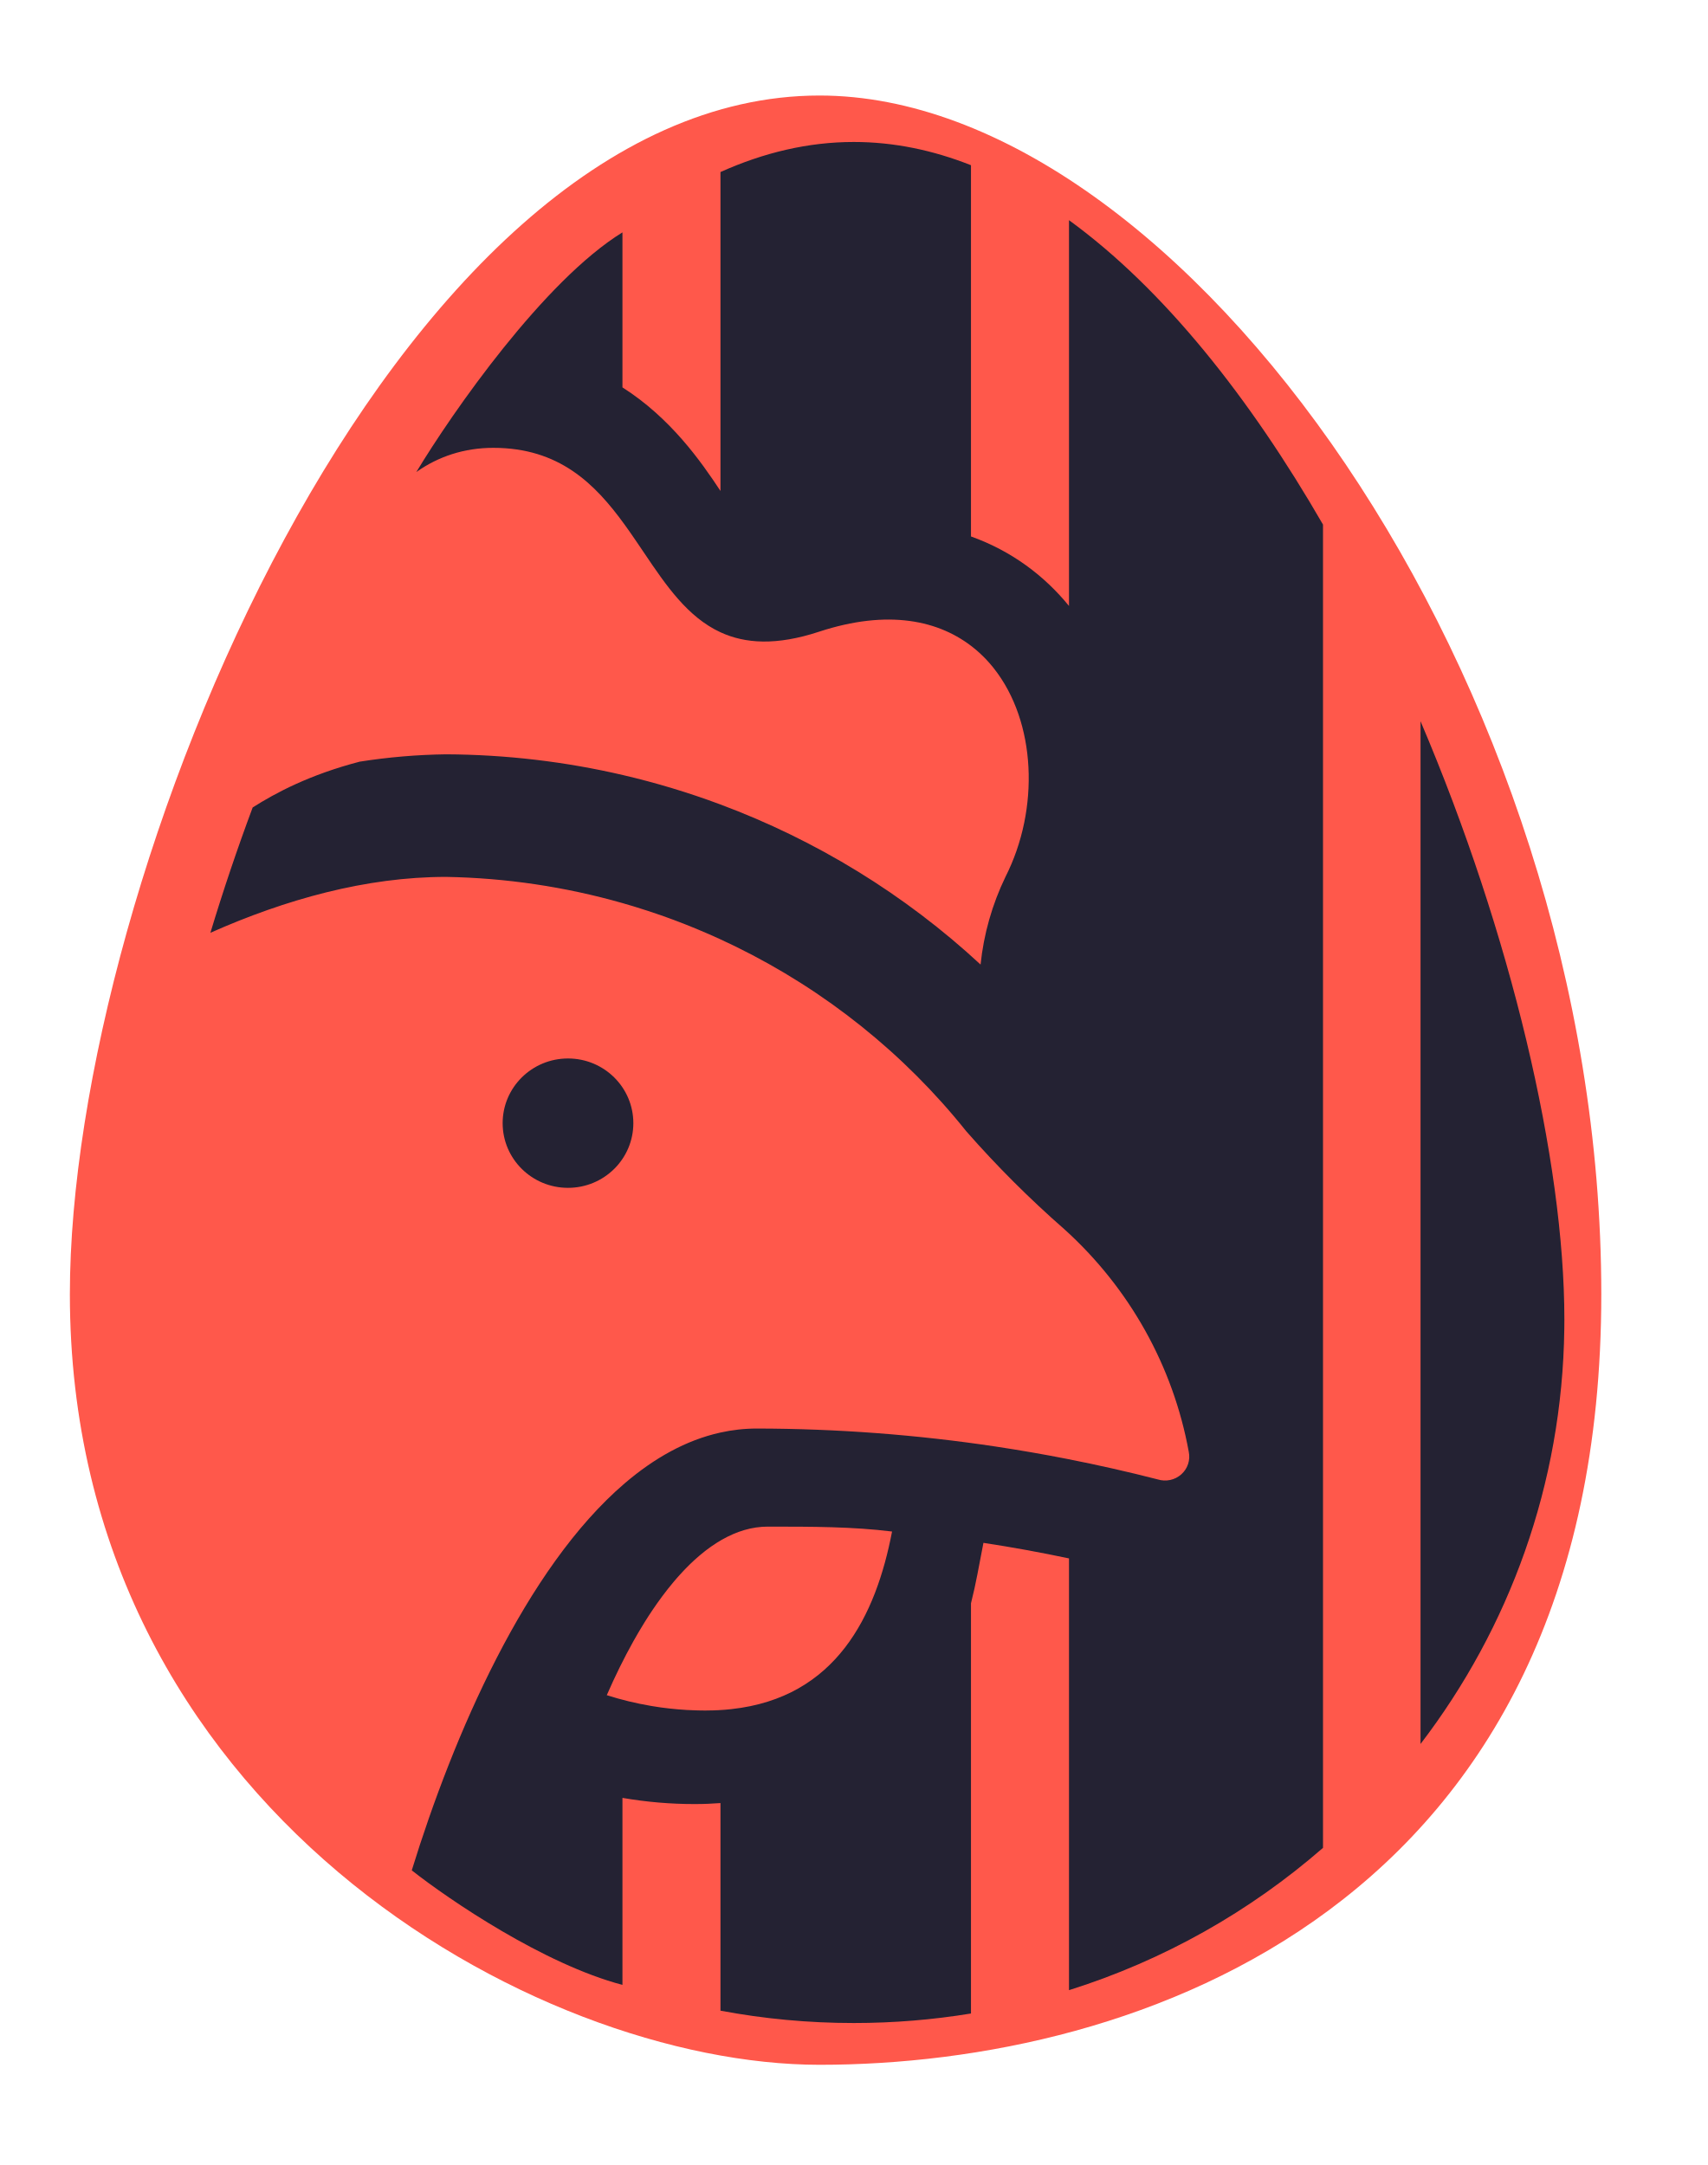
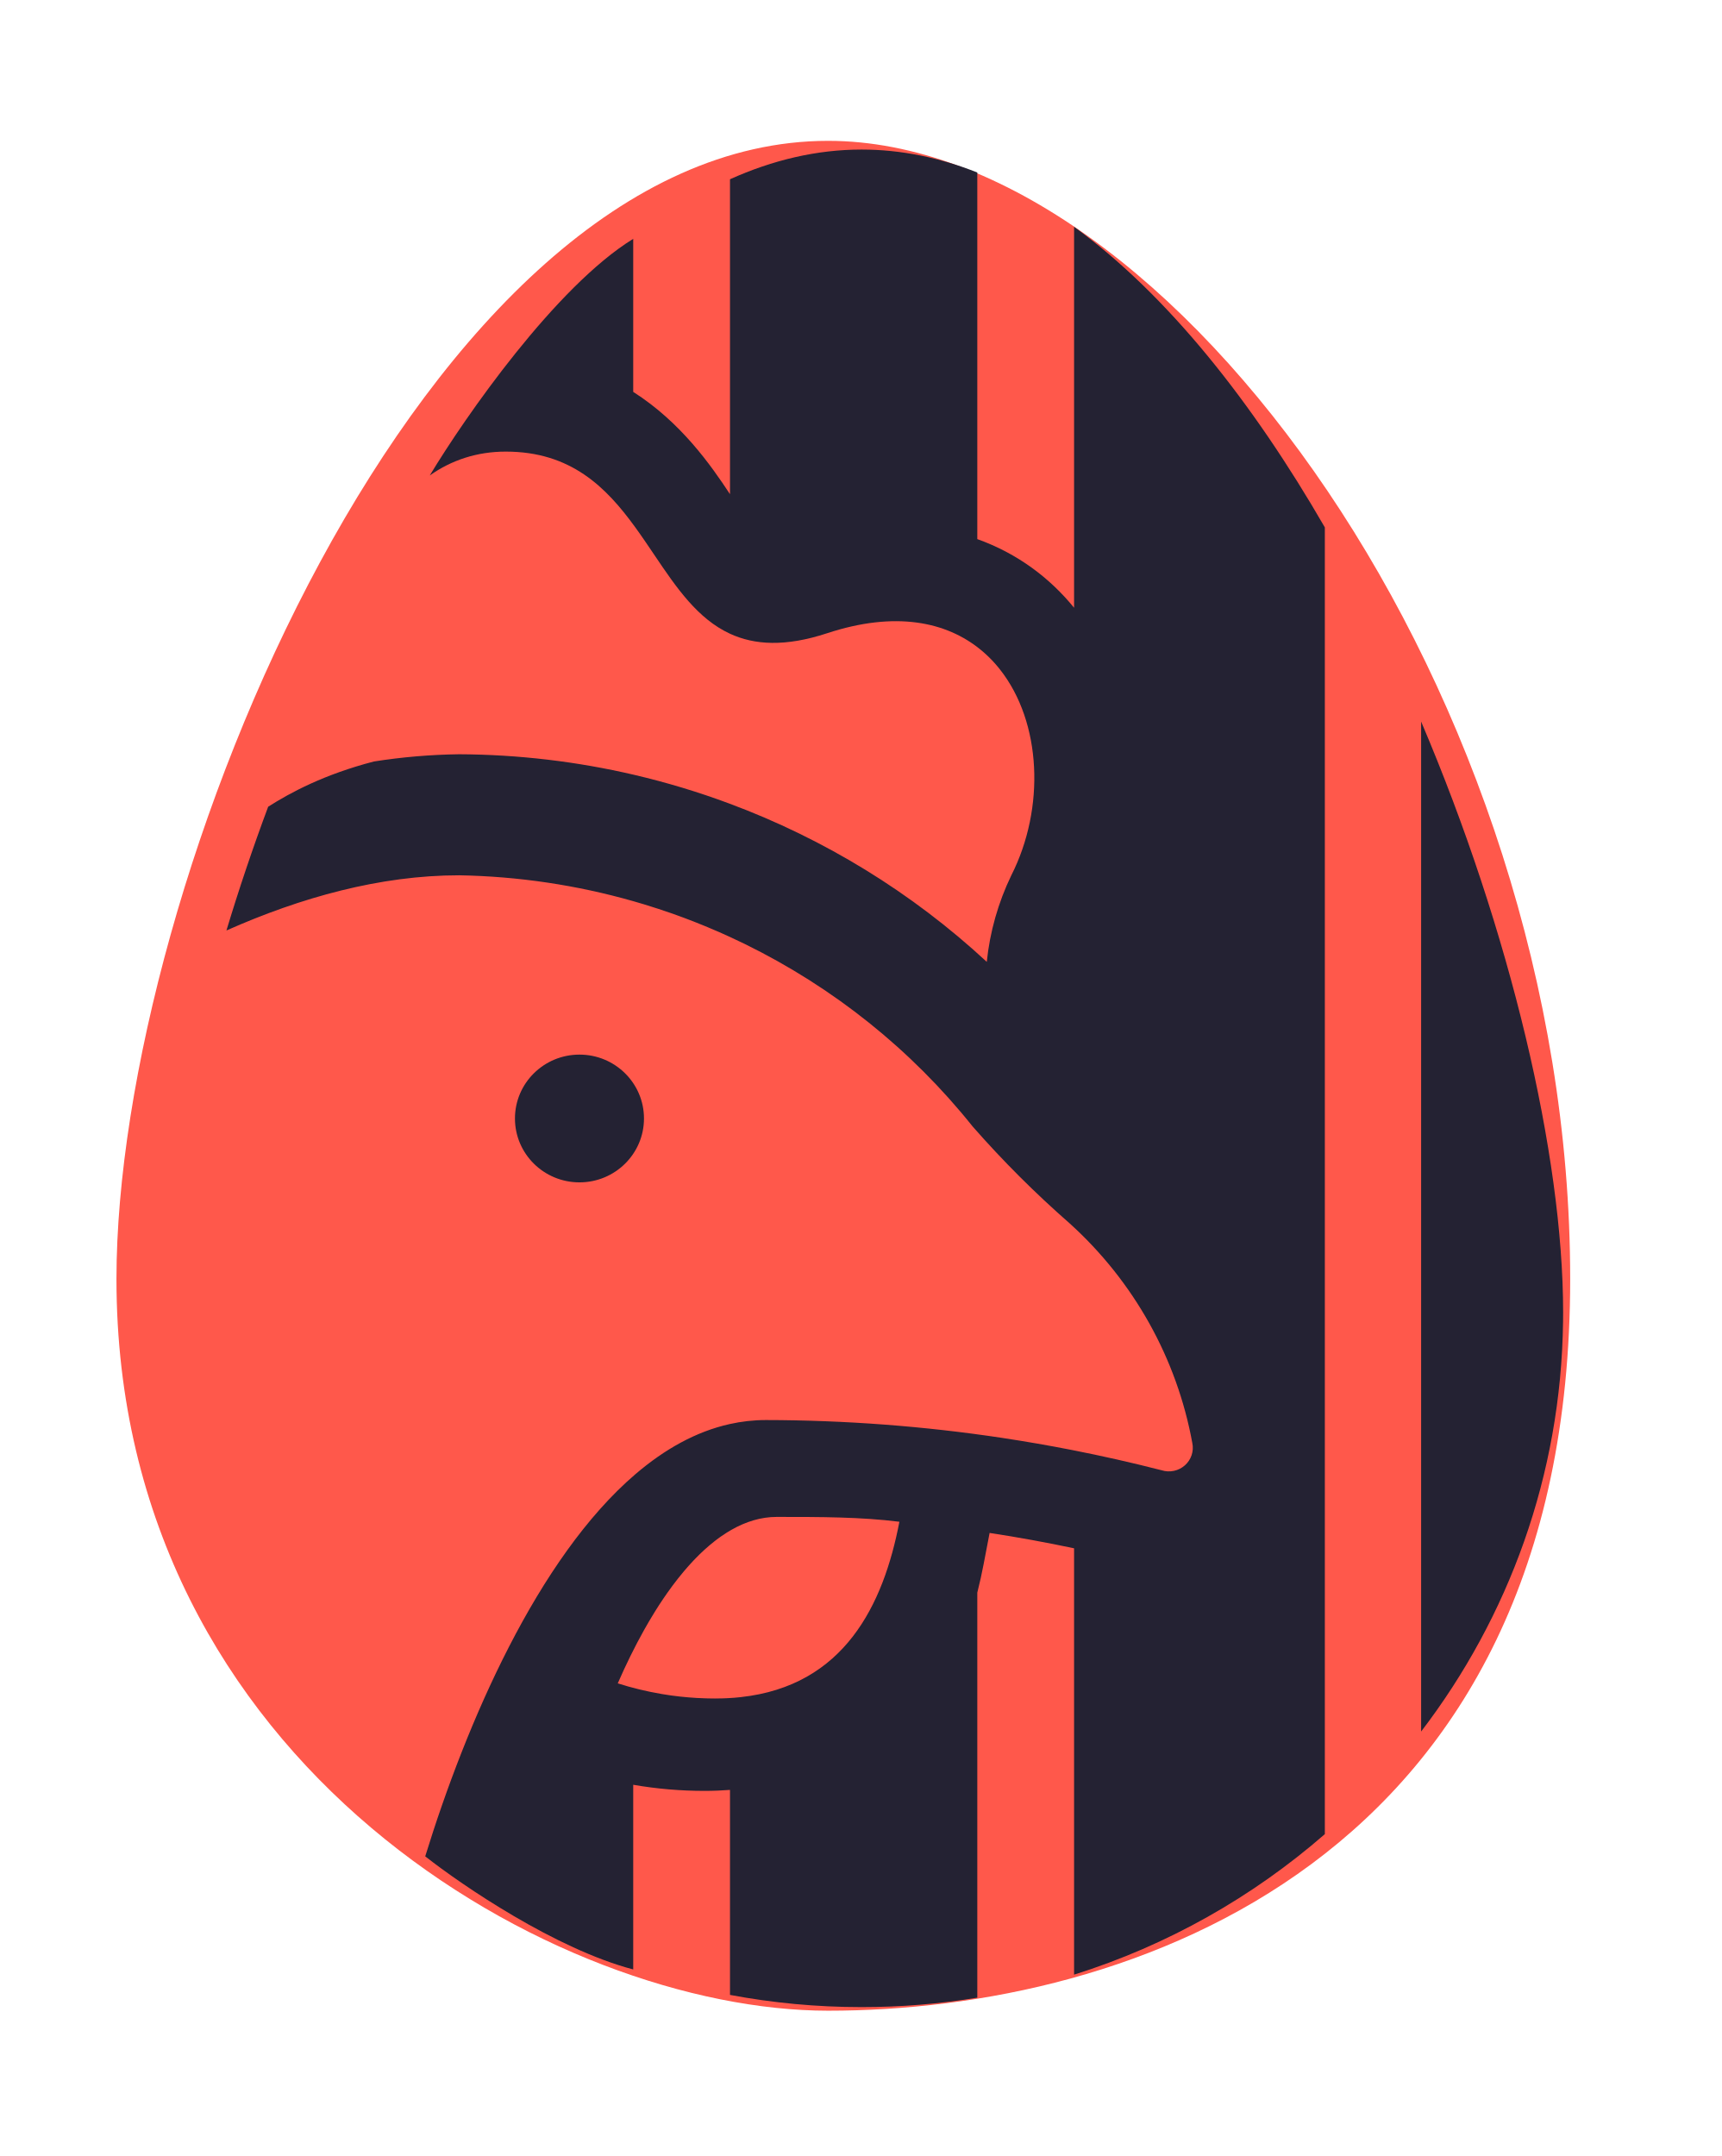
- <svg xmlns="http://www.w3.org/2000/svg" viewBox="63 59 97 123" fill="none">
+ <svg xmlns="http://www.w3.org/2000/svg" viewBox="60 56 103 129" fill="none">
  <path d="M109.555 64.427C130.032 64.427 153.961 97.576 153.961 132.526C153.961 167.476 127.502 176.307 109.555 176.307C93.428 176.307 66.969 161.714 66.969 132.526C66.969 108.931 85.271 64.427 109.555 64.427Z" fill="#FF584B" />
-   <path d="M111.499 67.066C108.911 67.066 106.38 67.671 103.926 68.774V86.893C102.824 85.222 101.1 82.753 98.358 81.008V72.202C93.903 74.944 88.697 82.421 86.65 85.817C87.896 84.934 89.373 84.443 91.023 84.443C94.763 84.443 96.798 86.482 98.479 88.803C98.565 88.922 98.65 89.04 98.734 89.16C98.79 89.241 98.847 89.322 98.903 89.403C98.967 89.496 99.031 89.589 99.095 89.682C99.262 89.928 99.429 90.174 99.594 90.418C100.846 92.278 102.07 94.064 103.924 94.92C105.331 95.57 107.101 95.687 109.523 94.89C113.427 93.607 116.37 94.218 118.355 95.847L118.367 95.856L118.367 95.857C118.378 95.865 118.388 95.874 118.398 95.882C118.456 95.931 118.513 95.98 118.569 96.03C118.59 96.049 118.612 96.068 118.633 96.087C118.686 96.135 118.738 96.184 118.789 96.234L118.806 96.25C118.82 96.264 118.834 96.277 118.848 96.291C118.904 96.346 118.959 96.402 119.014 96.459C119.025 96.472 119.037 96.484 119.048 96.496C119.171 96.628 119.289 96.764 119.403 96.904C119.411 96.914 119.419 96.925 119.428 96.936L119.461 96.978C121.856 100.011 122.074 104.952 120.114 108.819C119.357 110.387 118.879 112.072 118.701 113.799C114.383 109.798 109.342 106.722 103.895 104.694C102.106 104.027 100.272 103.474 98.406 103.038C95.132 102.274 91.756 101.871 88.34 101.855C86.696 101.877 85.056 102.016 83.433 102.272C80.586 103.013 78.648 104.05 77.353 104.874C76.466 107.251 75.664 109.636 74.952 111.994C79.221 110.098 83.79 108.819 88.34 108.819C91.741 108.878 95.109 109.381 98.358 110.307C98.396 110.318 98.435 110.33 98.473 110.341C98.498 110.348 98.523 110.355 98.548 110.363C98.683 110.402 98.819 110.441 98.954 110.482C99.034 110.507 99.115 110.532 99.195 110.557C99.344 110.603 99.493 110.651 99.642 110.699C99.667 110.707 99.691 110.714 99.716 110.722C99.748 110.732 99.779 110.742 99.811 110.752C100.02 110.821 100.229 110.891 100.436 110.964C100.451 110.969 100.466 110.973 100.481 110.978L100.844 111.107C100.888 111.123 100.932 111.139 100.976 111.155L101.052 111.183L101.118 111.207C101.165 111.224 101.213 111.242 101.261 111.259C101.454 111.331 101.647 111.405 101.84 111.48L101.916 111.511L101.978 111.535C102.151 111.603 102.323 111.673 102.495 111.744C102.541 111.763 102.586 111.782 102.632 111.801C102.813 111.876 102.993 111.953 103.173 112.031L103.217 112.05C103.235 112.057 103.253 112.065 103.27 112.072C103.483 112.166 103.695 112.261 103.907 112.358L103.926 112.367C104.207 112.496 104.486 112.628 104.764 112.764C109.874 115.264 114.358 118.852 117.889 123.271C119.622 125.247 121.485 127.108 123.467 128.842C127.16 132.18 129.641 136.62 130.528 141.483C130.576 141.715 130.562 141.955 130.487 142.179C130.412 142.405 130.279 142.606 130.101 142.764C129.922 142.923 129.705 143.032 129.471 143.082C129.236 143.132 128.992 143.121 128.763 143.049C127.056 142.611 125.337 142.223 123.609 141.884C122.274 141.622 120.934 141.39 119.59 141.187H119.594C115.097 140.51 110.55 140.166 105.992 140.159C105.282 140.159 104.588 140.239 103.91 140.39C101.97 140.821 100.161 141.84 98.486 143.272C92.853 148.091 88.751 157.601 86.39 165.26C88.523 166.941 93.903 170.596 98.358 171.767V161.143C99.711 161.377 101.084 161.495 102.462 161.494L102.467 161.494C102.964 161.494 103.45 161.474 103.926 161.438V173.232C106.379 173.693 108.911 173.934 111.499 173.934C113.767 173.934 115.991 173.748 118.156 173.393V150.089C118.299 149.521 118.421 148.966 118.523 148.432L118.864 146.654C120.492 146.901 122.112 147.198 123.724 147.538V172.067C129.112 170.374 134.009 167.592 138.153 163.982V88.803C134.009 81.621 129.112 75.427 123.724 71.509V93.426C122.336 91.721 120.48 90.309 118.156 89.477V68.386C115.991 67.529 113.767 67.066 111.499 67.066ZM143.693 158.08C148.723 151.505 151.747 143.343 151.86 134.486L151.864 133.969C151.864 124.913 148.822 112.024 143.693 99.974V158.08ZM106.612 145.732C109.154 145.732 111.449 145.733 113.673 146.011C112.756 150.791 110.502 155.45 104.546 156.1L104.533 156.101L104.521 156.103C104.414 156.114 104.306 156.125 104.197 156.134L104.189 156.135C104.082 156.143 103.974 156.151 103.865 156.156C103.857 156.157 103.848 156.157 103.839 156.158L103.809 156.16C103.72 156.165 103.63 156.167 103.539 156.171C103.504 156.171 103.468 156.173 103.433 156.174L103.31 156.175L103.267 156.176C103.205 156.177 103.144 156.179 103.082 156.179H103.041C103.008 156.179 102.976 156.178 102.943 156.178C102.85 156.177 102.757 156.176 102.665 156.174C102.59 156.173 102.516 156.17 102.441 156.167C102.357 156.164 102.273 156.161 102.188 156.156C102.13 156.154 102.071 156.152 102.013 156.149C101.866 156.14 101.718 156.129 101.571 156.117L101.546 156.115C101.523 156.113 101.5 156.111 101.477 156.109C101.338 156.097 101.199 156.084 101.061 156.069L101.025 156.065L100.995 156.061C100.84 156.044 100.686 156.025 100.531 156.004C100.515 156.001 100.499 155.998 100.482 155.996L100.48 155.995L100.442 155.99C100.305 155.971 100.167 155.949 100.03 155.926C100.011 155.923 99.991 155.919 99.972 155.916C99.125 155.772 98.288 155.57 97.468 155.308C97.938 154.23 98.444 153.202 98.978 152.247L98.995 152.218L99.008 152.194C99.093 152.044 99.178 151.895 99.264 151.748L99.276 151.729L99.307 151.676C99.388 151.539 99.469 151.404 99.551 151.272C99.56 151.256 99.57 151.241 99.579 151.226C99.592 151.204 99.605 151.183 99.618 151.162C99.924 150.67 100.24 150.204 100.563 149.766C100.569 149.757 100.576 149.748 100.582 149.74L100.597 149.718C100.688 149.596 100.78 149.475 100.873 149.357C100.897 149.326 100.922 149.295 100.946 149.263C101.042 149.143 101.138 149.025 101.234 148.91C101.243 148.899 101.252 148.888 101.261 148.878L101.275 148.86C101.31 148.819 101.345 148.779 101.38 148.738L101.4 148.715L101.462 148.643C101.49 148.612 101.517 148.58 101.545 148.549C101.57 148.521 101.595 148.493 101.621 148.465L101.657 148.426C101.713 148.364 101.768 148.304 101.824 148.245C101.868 148.198 101.912 148.153 101.956 148.108C102.015 148.047 102.074 147.987 102.134 147.929L102.19 147.873C102.209 147.855 102.227 147.838 102.246 147.82C102.307 147.762 102.369 147.703 102.431 147.646C102.469 147.611 102.507 147.577 102.545 147.544C102.609 147.487 102.672 147.431 102.736 147.377C102.77 147.349 102.803 147.321 102.837 147.294C102.909 147.233 102.982 147.174 103.055 147.117C103.081 147.098 103.106 147.078 103.131 147.059L103.164 147.034C103.225 146.988 103.285 146.944 103.346 146.9C103.377 146.879 103.408 146.857 103.439 146.835C103.518 146.78 103.598 146.727 103.678 146.676C103.694 146.666 103.71 146.656 103.726 146.645C103.733 146.64 103.741 146.635 103.749 146.63C103.829 146.58 103.909 146.532 103.989 146.486C104.839 145.999 105.716 145.732 106.612 145.732ZM95.265 119.135C93.215 119.135 91.553 120.78 91.553 122.81C91.553 124.84 93.215 126.485 95.265 126.485C97.315 126.485 98.977 124.84 98.977 122.81C98.977 120.78 97.315 119.135 95.265 119.135Z" fill="#242233" />
+   <g transform="translate(110 120) scale(1.04) translate(-110 -120)">
+     <path d="M111.499 67.066C108.911 67.066 106.38 67.671 103.926 68.774V86.893C102.824 85.222 101.1 82.753 98.358 81.008V72.202C93.903 74.944 88.697 82.421 86.65 85.817C87.896 84.934 89.373 84.443 91.023 84.443C94.763 84.443 96.798 86.482 98.479 88.803C98.565 88.922 98.65 89.04 98.734 89.16C98.79 89.241 98.847 89.322 98.903 89.403C98.967 89.496 99.031 89.589 99.095 89.682C99.262 89.928 99.429 90.174 99.594 90.418C100.846 92.278 102.07 94.064 103.924 94.92C105.331 95.57 107.101 95.687 109.523 94.89C113.427 93.607 116.37 94.218 118.355 95.847L118.367 95.856L118.367 95.857C118.378 95.865 118.388 95.874 118.398 95.882C118.456 95.931 118.513 95.98 118.569 96.03C118.59 96.049 118.612 96.068 118.633 96.087C118.686 96.135 118.738 96.184 118.789 96.234L118.806 96.25C118.82 96.264 118.834 96.277 118.848 96.291C118.904 96.346 118.959 96.402 119.014 96.459C119.025 96.472 119.037 96.484 119.048 96.496C119.171 96.628 119.289 96.764 119.403 96.904C119.411 96.914 119.419 96.925 119.428 96.936L119.461 96.978C121.856 100.011 122.074 104.952 120.114 108.819C119.357 110.387 118.879 112.072 118.701 113.799C114.383 109.798 109.342 106.722 103.895 104.694C102.106 104.027 100.272 103.474 98.406 103.038C95.132 102.274 91.756 101.871 88.34 101.855C86.696 101.877 85.056 102.016 83.433 102.272C80.586 103.013 78.648 104.05 77.353 104.874C76.466 107.251 75.664 109.636 74.952 111.994C79.221 110.098 83.79 108.819 88.34 108.819C91.741 108.878 95.109 109.381 98.358 110.307C98.396 110.318 98.435 110.33 98.473 110.341C98.498 110.348 98.523 110.355 98.548 110.363C98.683 110.402 98.819 110.441 98.954 110.482C99.034 110.507 99.115 110.532 99.195 110.557C99.344 110.603 99.493 110.651 99.642 110.699C99.667 110.707 99.691 110.714 99.716 110.722C99.748 110.732 99.779 110.742 99.811 110.752C100.02 110.821 100.229 110.891 100.436 110.964C100.451 110.969 100.466 110.973 100.481 110.978L100.844 111.107C100.888 111.123 100.932 111.139 100.976 111.155L101.052 111.183L101.118 111.207C101.165 111.224 101.213 111.242 101.261 111.259C101.454 111.331 101.647 111.405 101.84 111.48L101.916 111.511L101.978 111.535C102.151 111.603 102.323 111.673 102.495 111.744C102.541 111.763 102.586 111.782 102.632 111.801C102.813 111.876 102.993 111.953 103.173 112.031L103.217 112.05C103.235 112.057 103.253 112.065 103.27 112.072C103.483 112.166 103.695 112.261 103.907 112.358L103.926 112.367C104.207 112.496 104.486 112.628 104.764 112.764C109.874 115.264 114.358 118.852 117.889 123.271C119.622 125.247 121.485 127.108 123.467 128.842C127.16 132.18 129.641 136.62 130.528 141.483C130.576 141.715 130.562 141.955 130.487 142.179C130.412 142.405 130.279 142.606 130.101 142.764C129.922 142.923 129.705 143.032 129.471 143.082C129.236 143.132 128.992 143.121 128.763 143.049C127.056 142.611 125.337 142.223 123.609 141.884C122.274 141.622 120.934 141.39 119.59 141.187H119.594C115.097 140.51 110.55 140.166 105.992 140.159C105.282 140.159 104.588 140.239 103.91 140.39C101.97 140.821 100.161 141.84 98.486 143.272C92.853 148.091 88.751 157.601 86.39 165.26C88.523 166.941 93.903 170.596 98.358 171.767V161.143C99.711 161.377 101.084 161.495 102.462 161.494L102.467 161.494C102.964 161.494 103.45 161.474 103.926 161.438V173.232C106.379 173.693 108.911 173.934 111.499 173.934C113.767 173.934 115.991 173.748 118.156 173.393V150.089C118.299 149.521 118.421 148.966 118.523 148.432L118.864 146.654C120.492 146.901 122.112 147.198 123.724 147.538V172.067C129.112 170.374 134.009 167.592 138.153 163.982V88.803C134.009 81.621 129.112 75.427 123.724 71.509V93.426C122.336 91.721 120.48 90.309 118.156 89.477V68.386C115.991 67.529 113.767 67.066 111.499 67.066ZM143.693 158.08C148.723 151.505 151.747 143.343 151.86 134.486L151.864 133.969C151.864 124.913 148.822 112.024 143.693 99.974V158.08ZM106.612 145.732C109.154 145.732 111.449 145.733 113.673 146.011C112.756 150.791 110.502 155.45 104.546 156.1L104.533 156.101L104.521 156.103C104.414 156.114 104.306 156.125 104.197 156.134L104.189 156.135C104.082 156.143 103.974 156.151 103.865 156.156C103.857 156.157 103.848 156.157 103.839 156.158L103.809 156.16C103.72 156.165 103.63 156.167 103.539 156.171C103.504 156.171 103.468 156.173 103.433 156.174L103.31 156.175L103.267 156.176C103.205 156.177 103.144 156.179 103.082 156.179H103.041C103.008 156.179 102.976 156.178 102.943 156.178C102.85 156.177 102.757 156.176 102.665 156.174C102.59 156.173 102.516 156.17 102.441 156.167C102.357 156.164 102.273 156.161 102.188 156.156C102.13 156.154 102.071 156.152 102.013 156.149C101.866 156.14 101.718 156.129 101.571 156.117L101.546 156.115C101.523 156.113 101.5 156.111 101.477 156.109C101.338 156.097 101.199 156.084 101.061 156.069L101.025 156.065L100.995 156.061C100.84 156.044 100.686 156.025 100.531 156.004C100.515 156.001 100.499 155.998 100.482 155.996L100.48 155.995L100.442 155.99C100.305 155.971 100.167 155.949 100.03 155.926C100.011 155.923 99.991 155.919 99.972 155.916C99.125 155.772 98.288 155.57 97.468 155.308C97.938 154.23 98.444 153.202 98.978 152.247L98.995 152.218L99.008 152.194C99.093 152.044 99.178 151.895 99.264 151.748L99.276 151.729L99.307 151.676C99.388 151.539 99.469 151.404 99.551 151.272C99.56 151.256 99.57 151.241 99.579 151.226C99.592 151.204 99.605 151.183 99.618 151.162C99.924 150.67 100.24 150.204 100.563 149.766C100.569 149.757 100.576 149.748 100.582 149.74L100.597 149.718C100.688 149.596 100.78 149.475 100.873 149.357C100.897 149.326 100.922 149.295 100.946 149.263C101.042 149.143 101.138 149.025 101.234 148.91C101.243 148.899 101.252 148.888 101.261 148.878L101.275 148.86C101.31 148.819 101.345 148.779 101.38 148.738L101.4 148.715L101.462 148.643C101.49 148.612 101.517 148.58 101.545 148.549C101.57 148.521 101.595 148.493 101.621 148.465L101.657 148.426C101.713 148.364 101.768 148.304 101.824 148.245C101.868 148.198 101.912 148.153 101.956 148.108C102.015 148.047 102.074 147.987 102.134 147.929L102.19 147.873C102.209 147.855 102.227 147.838 102.246 147.82C102.307 147.762 102.369 147.703 102.431 147.646C102.469 147.611 102.507 147.577 102.545 147.544C102.609 147.487 102.672 147.431 102.736 147.377C102.77 147.349 102.803 147.321 102.837 147.294C102.909 147.233 102.982 147.174 103.055 147.117C103.081 147.098 103.106 147.078 103.131 147.059L103.164 147.034C103.225 146.988 103.285 146.944 103.346 146.9C103.377 146.879 103.408 146.857 103.439 146.835C103.518 146.78 103.598 146.727 103.678 146.676C103.694 146.666 103.71 146.656 103.726 146.645C103.733 146.64 103.741 146.635 103.749 146.63C103.829 146.58 103.909 146.532 103.989 146.486C104.839 145.999 105.716 145.732 106.612 145.732ZM95.265 119.135C93.215 119.135 91.553 120.78 91.553 122.81C91.553 124.84 93.215 126.485 95.265 126.485C97.315 126.485 98.977 124.84 98.977 122.81C98.977 120.78 97.315 119.135 95.265 119.135Z" fill="#242233" />
+   </g>
</svg>
